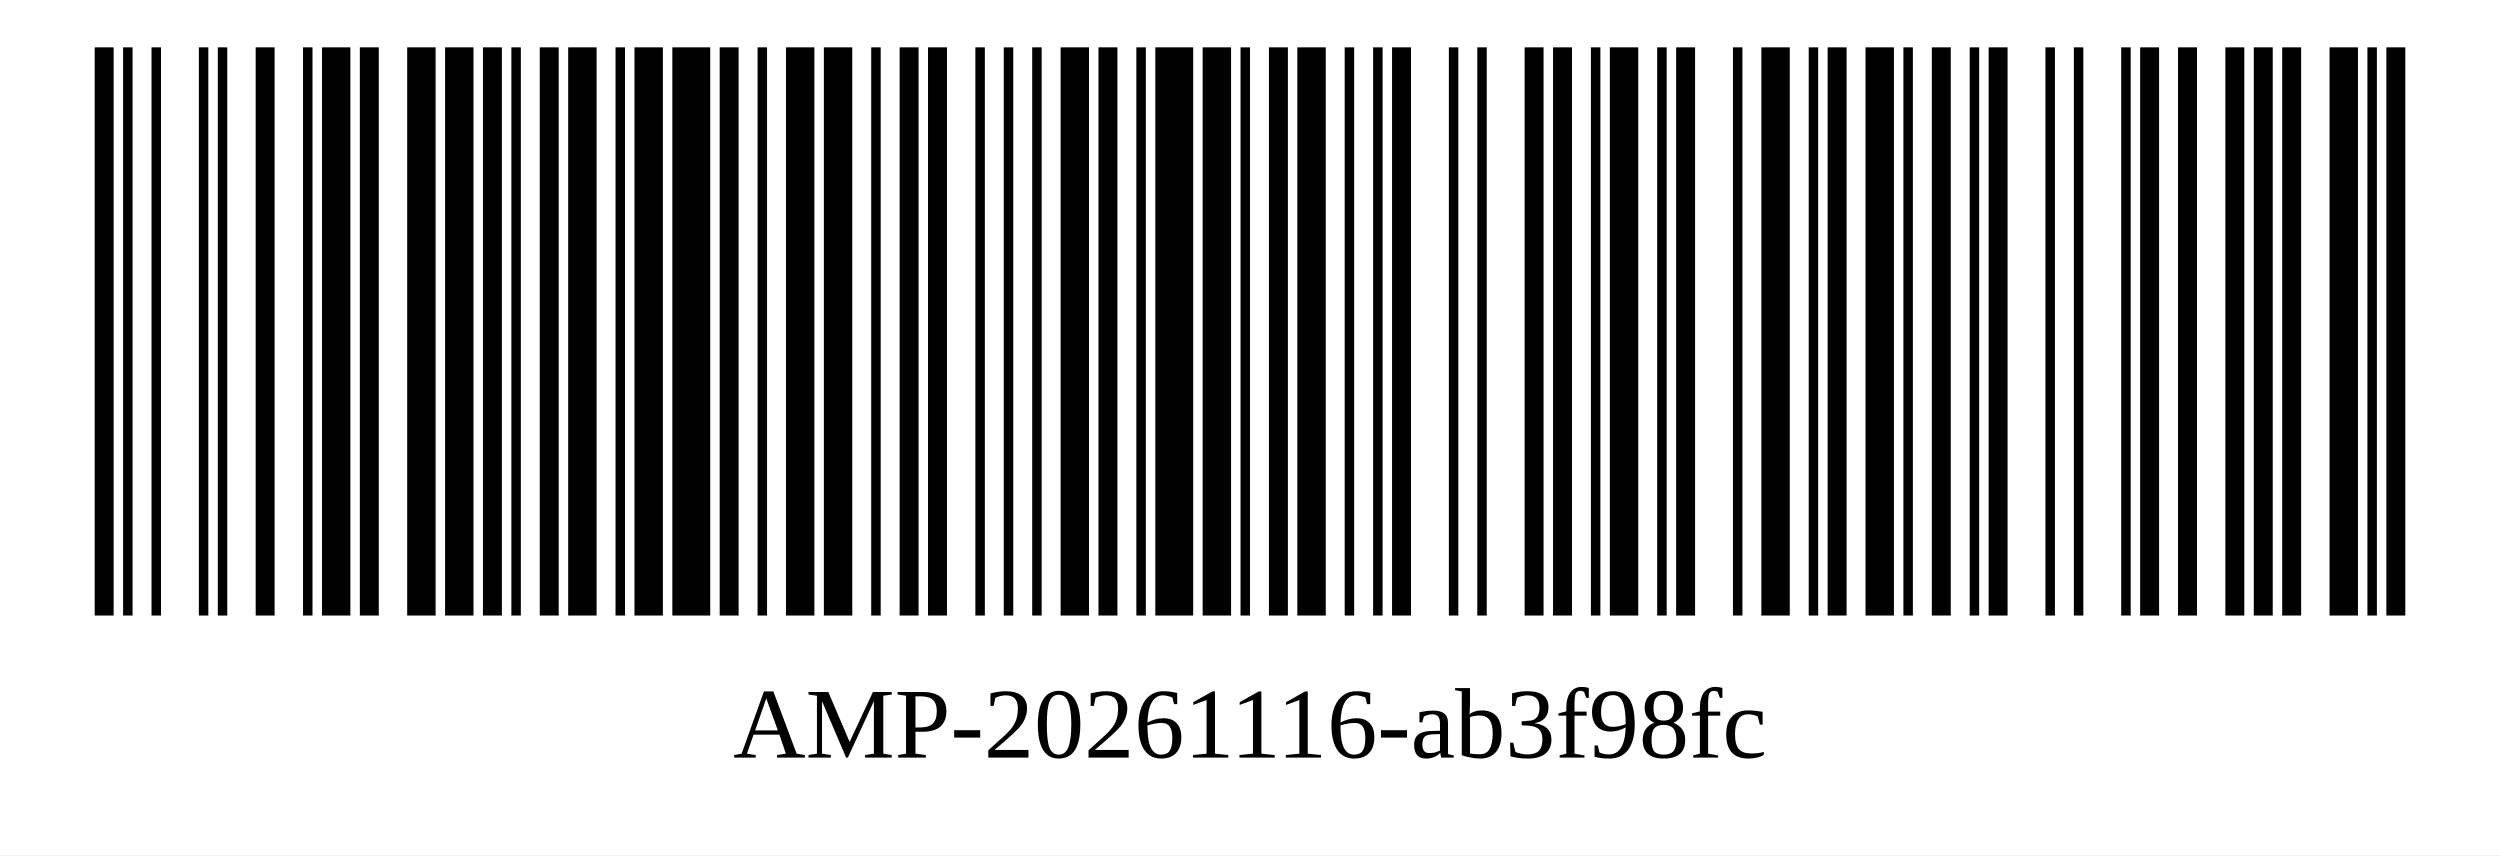
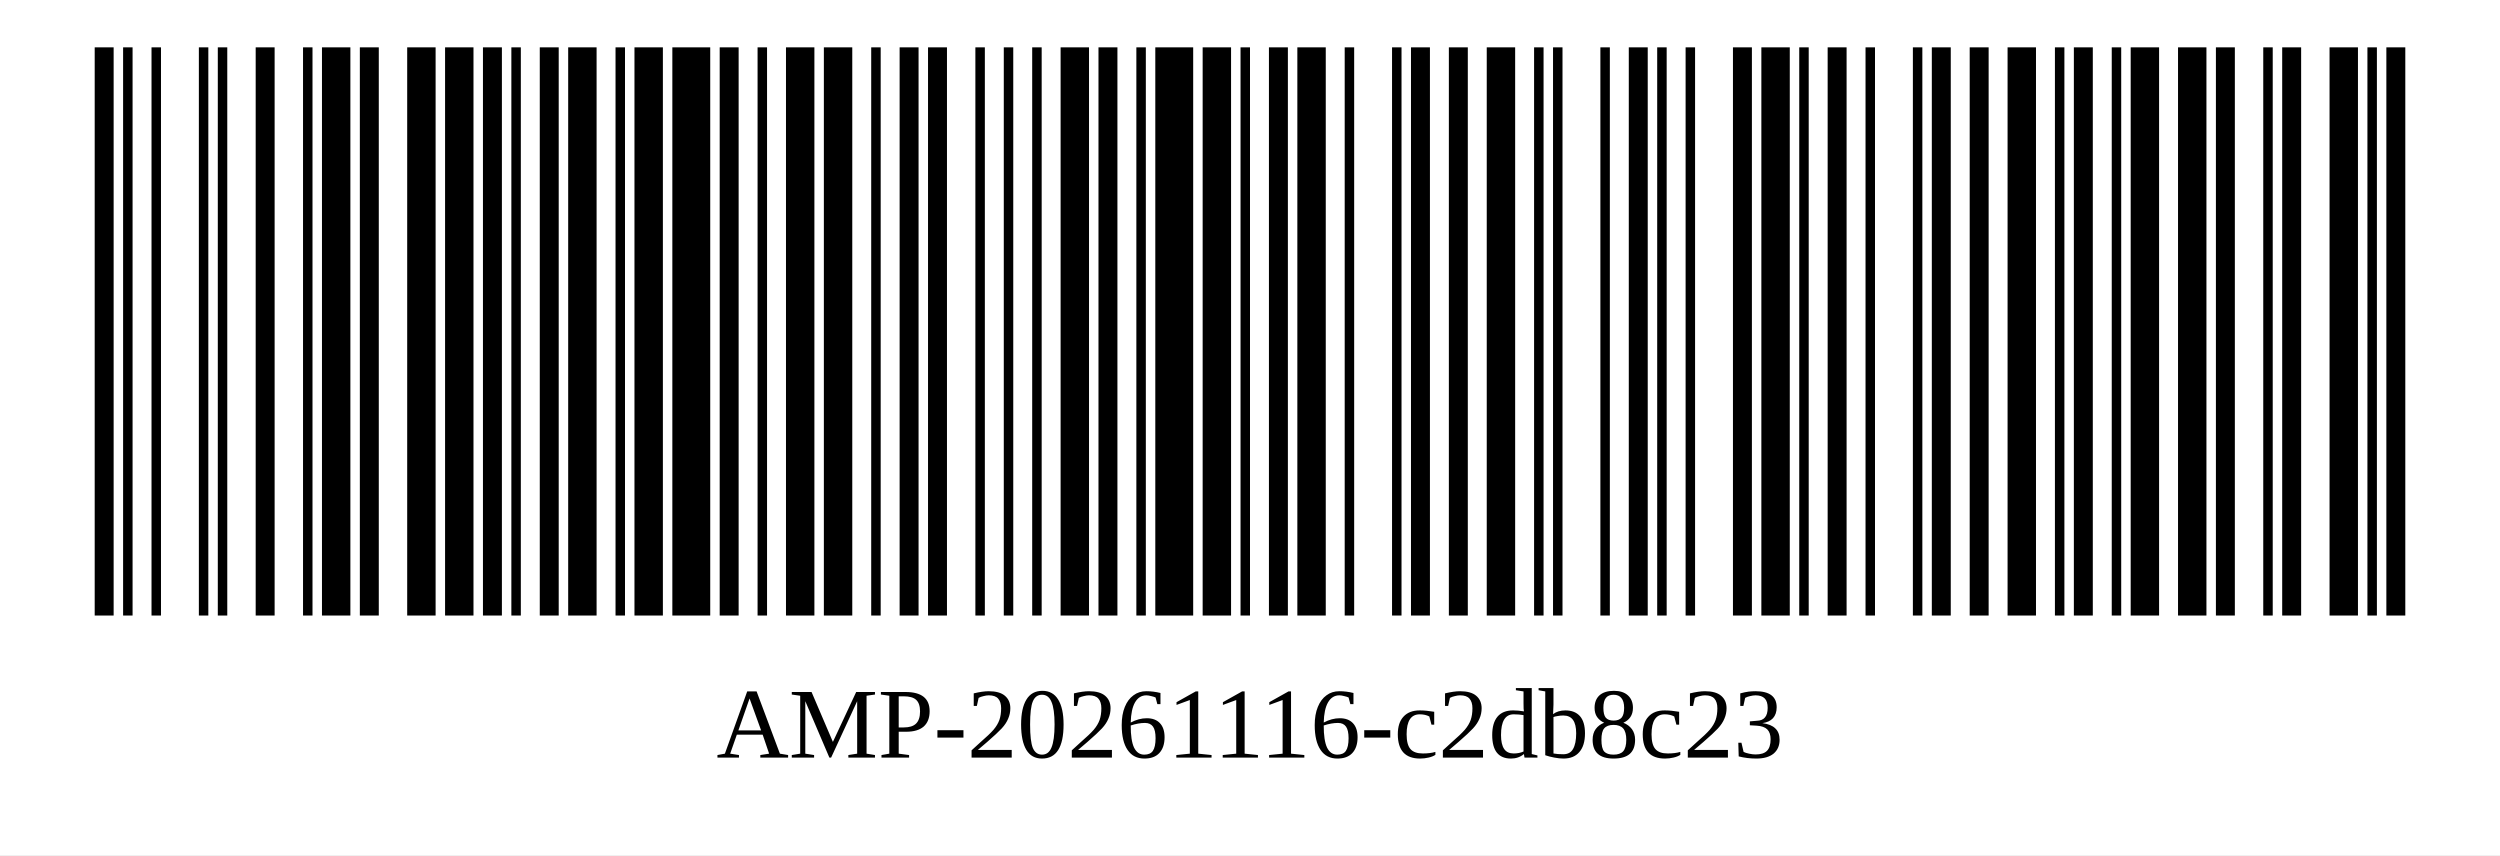
<svg xmlns="http://www.w3.org/2000/svg" version="1.1" width="52.800mm" height="18.058mm">
  <g id="barcode_group">
    <rect width="100%" height="100%" style="fill:white" />
    <rect x="2.000mm" y="1.000mm" width="0.400mm" height="12.000mm" style="fill:black;" />
    <rect x="2.600mm" y="1.000mm" width="0.200mm" height="12.000mm" style="fill:black;" />
    <rect x="3.200mm" y="1.000mm" width="0.200mm" height="12.000mm" style="fill:black;" />
    <rect x="4.200mm" y="1.000mm" width="0.200mm" height="12.000mm" style="fill:black;" />
    <rect x="4.600mm" y="1.000mm" width="0.200mm" height="12.000mm" style="fill:black;" />
    <rect x="5.400mm" y="1.000mm" width="0.400mm" height="12.000mm" style="fill:black;" />
    <rect x="6.400mm" y="1.000mm" width="0.200mm" height="12.000mm" style="fill:black;" />
    <rect x="6.800mm" y="1.000mm" width="0.600mm" height="12.000mm" style="fill:black;" />
    <rect x="7.600mm" y="1.000mm" width="0.400mm" height="12.000mm" style="fill:black;" />
    <rect x="8.600mm" y="1.000mm" width="0.600mm" height="12.000mm" style="fill:black;" />
    <rect x="9.400mm" y="1.000mm" width="0.600mm" height="12.000mm" style="fill:black;" />
    <rect x="10.200mm" y="1.000mm" width="0.400mm" height="12.000mm" style="fill:black;" />
    <rect x="10.800mm" y="1.000mm" width="0.200mm" height="12.000mm" style="fill:black;" />
    <rect x="11.400mm" y="1.000mm" width="0.400mm" height="12.000mm" style="fill:black;" />
    <rect x="12.000mm" y="1.000mm" width="0.600mm" height="12.000mm" style="fill:black;" />
    <rect x="13.000mm" y="1.000mm" width="0.200mm" height="12.000mm" style="fill:black;" />
    <rect x="13.400mm" y="1.000mm" width="0.600mm" height="12.000mm" style="fill:black;" />
    <rect x="14.200mm" y="1.000mm" width="0.800mm" height="12.000mm" style="fill:black;" />
    <rect x="15.200mm" y="1.000mm" width="0.400mm" height="12.000mm" style="fill:black;" />
    <rect x="16.000mm" y="1.000mm" width="0.200mm" height="12.000mm" style="fill:black;" />
    <rect x="16.600mm" y="1.000mm" width="0.600mm" height="12.000mm" style="fill:black;" />
    <rect x="17.400mm" y="1.000mm" width="0.600mm" height="12.000mm" style="fill:black;" />
    <rect x="18.400mm" y="1.000mm" width="0.200mm" height="12.000mm" style="fill:black;" />
    <rect x="19.000mm" y="1.000mm" width="0.400mm" height="12.000mm" style="fill:black;" />
    <rect x="19.600mm" y="1.000mm" width="0.400mm" height="12.000mm" style="fill:black;" />
    <rect x="20.600mm" y="1.000mm" width="0.200mm" height="12.000mm" style="fill:black;" />
    <rect x="21.200mm" y="1.000mm" width="0.200mm" height="12.000mm" style="fill:black;" />
    <rect x="21.800mm" y="1.000mm" width="0.200mm" height="12.000mm" style="fill:black;" />
    <rect x="22.400mm" y="1.000mm" width="0.600mm" height="12.000mm" style="fill:black;" />
    <rect x="23.200mm" y="1.000mm" width="0.400mm" height="12.000mm" style="fill:black;" />
    <rect x="24.000mm" y="1.000mm" width="0.200mm" height="12.000mm" style="fill:black;" />
    <rect x="24.400mm" y="1.000mm" width="0.800mm" height="12.000mm" style="fill:black;" />
    <rect x="25.400mm" y="1.000mm" width="0.600mm" height="12.000mm" style="fill:black;" />
    <rect x="26.200mm" y="1.000mm" width="0.200mm" height="12.000mm" style="fill:black;" />
    <rect x="26.800mm" y="1.000mm" width="0.400mm" height="12.000mm" style="fill:black;" />
    <rect x="27.400mm" y="1.000mm" width="0.600mm" height="12.000mm" style="fill:black;" />
    <rect x="28.400mm" y="1.000mm" width="0.200mm" height="12.000mm" style="fill:black;" />
-     <rect x="29.000mm" y="1.000mm" width="0.200mm" height="12.000mm" style="fill:black;" />
-     <rect x="29.400mm" y="1.000mm" width="0.400mm" height="12.000mm" style="fill:black;" />
-     <rect x="30.600mm" y="1.000mm" width="0.200mm" height="12.000mm" style="fill:black;" />
-     <rect x="31.200mm" y="1.000mm" width="0.200mm" height="12.000mm" style="fill:black;" />
-     <rect x="32.200mm" y="1.000mm" width="0.400mm" height="12.000mm" style="fill:black;" />
-     <rect x="32.800mm" y="1.000mm" width="0.400mm" height="12.000mm" style="fill:black;" />
-     <rect x="33.600mm" y="1.000mm" width="0.200mm" height="12.000mm" style="fill:black;" />
-     <rect x="34.000mm" y="1.000mm" width="0.600mm" height="12.000mm" style="fill:black;" />
+     <rect x="29.400mm" y="1.000mm" width="0.200mm" height="12.000mm" style="fill:black;" />
+     <rect x="29.800mm" y="1.000mm" width="0.400mm" height="12.000mm" style="fill:black;" />
+     <rect x="30.600mm" y="1.000mm" width="0.400mm" height="12.000mm" style="fill:black;" />
+     <rect x="31.400mm" y="1.000mm" width="0.600mm" height="12.000mm" style="fill:black;" />
+     <rect x="32.400mm" y="1.000mm" width="0.200mm" height="12.000mm" style="fill:black;" />
+     <rect x="32.800mm" y="1.000mm" width="0.200mm" height="12.000mm" style="fill:black;" />
+     <rect x="33.800mm" y="1.000mm" width="0.200mm" height="12.000mm" style="fill:black;" />
+     <rect x="34.400mm" y="1.000mm" width="0.400mm" height="12.000mm" style="fill:black;" />
    <rect x="35.000mm" y="1.000mm" width="0.200mm" height="12.000mm" style="fill:black;" />
-     <rect x="35.400mm" y="1.000mm" width="0.400mm" height="12.000mm" style="fill:black;" />
-     <rect x="36.600mm" y="1.000mm" width="0.200mm" height="12.000mm" style="fill:black;" />
+     <rect x="35.600mm" y="1.000mm" width="0.200mm" height="12.000mm" style="fill:black;" />
+     <rect x="36.600mm" y="1.000mm" width="0.400mm" height="12.000mm" style="fill:black;" />
    <rect x="37.200mm" y="1.000mm" width="0.600mm" height="12.000mm" style="fill:black;" />
-     <rect x="38.200mm" y="1.000mm" width="0.200mm" height="12.000mm" style="fill:black;" />
+     <rect x="38.000mm" y="1.000mm" width="0.200mm" height="12.000mm" style="fill:black;" />
    <rect x="38.600mm" y="1.000mm" width="0.400mm" height="12.000mm" style="fill:black;" />
-     <rect x="39.400mm" y="1.000mm" width="0.600mm" height="12.000mm" style="fill:black;" />
-     <rect x="40.200mm" y="1.000mm" width="0.200mm" height="12.000mm" style="fill:black;" />
+     <rect x="39.400mm" y="1.000mm" width="0.200mm" height="12.000mm" style="fill:black;" />
+     <rect x="40.400mm" y="1.000mm" width="0.200mm" height="12.000mm" style="fill:black;" />
    <rect x="40.800mm" y="1.000mm" width="0.400mm" height="12.000mm" style="fill:black;" />
-     <rect x="41.600mm" y="1.000mm" width="0.200mm" height="12.000mm" style="fill:black;" />
-     <rect x="42.000mm" y="1.000mm" width="0.400mm" height="12.000mm" style="fill:black;" />
-     <rect x="43.200mm" y="1.000mm" width="0.200mm" height="12.000mm" style="fill:black;" />
-     <rect x="43.800mm" y="1.000mm" width="0.200mm" height="12.000mm" style="fill:black;" />
-     <rect x="44.800mm" y="1.000mm" width="0.200mm" height="12.000mm" style="fill:black;" />
-     <rect x="45.200mm" y="1.000mm" width="0.400mm" height="12.000mm" style="fill:black;" />
-     <rect x="46.000mm" y="1.000mm" width="0.400mm" height="12.000mm" style="fill:black;" />
-     <rect x="47.000mm" y="1.000mm" width="0.400mm" height="12.000mm" style="fill:black;" />
-     <rect x="47.600mm" y="1.000mm" width="0.400mm" height="12.000mm" style="fill:black;" />
+     <rect x="41.600mm" y="1.000mm" width="0.400mm" height="12.000mm" style="fill:black;" />
+     <rect x="42.400mm" y="1.000mm" width="0.600mm" height="12.000mm" style="fill:black;" />
+     <rect x="43.400mm" y="1.000mm" width="0.200mm" height="12.000mm" style="fill:black;" />
+     <rect x="43.800mm" y="1.000mm" width="0.400mm" height="12.000mm" style="fill:black;" />
+     <rect x="44.600mm" y="1.000mm" width="0.200mm" height="12.000mm" style="fill:black;" />
+     <rect x="45.000mm" y="1.000mm" width="0.600mm" height="12.000mm" style="fill:black;" />
+     <rect x="46.000mm" y="1.000mm" width="0.600mm" height="12.000mm" style="fill:black;" />
+     <rect x="46.800mm" y="1.000mm" width="0.400mm" height="12.000mm" style="fill:black;" />
+     <rect x="47.800mm" y="1.000mm" width="0.200mm" height="12.000mm" style="fill:black;" />
    <rect x="48.200mm" y="1.000mm" width="0.400mm" height="12.000mm" style="fill:black;" />
    <rect x="49.200mm" y="1.000mm" width="0.600mm" height="12.000mm" style="fill:black;" />
    <rect x="50.000mm" y="1.000mm" width="0.200mm" height="12.000mm" style="fill:black;" />
    <rect x="50.400mm" y="1.000mm" width="0.400mm" height="12.000mm" style="fill:black;" />
-     <text x="26.400mm" y="16.000mm" style="fill:black;font-size:6pt;text-anchor:middle;">AMP-20261116-ab3f98fc</text>
+     <text x="26.400mm" y="16.000mm" style="fill:black;font-size:6pt;text-anchor:middle;">AMP-20261116-c2db8c23</text>
  </g>
</svg>
